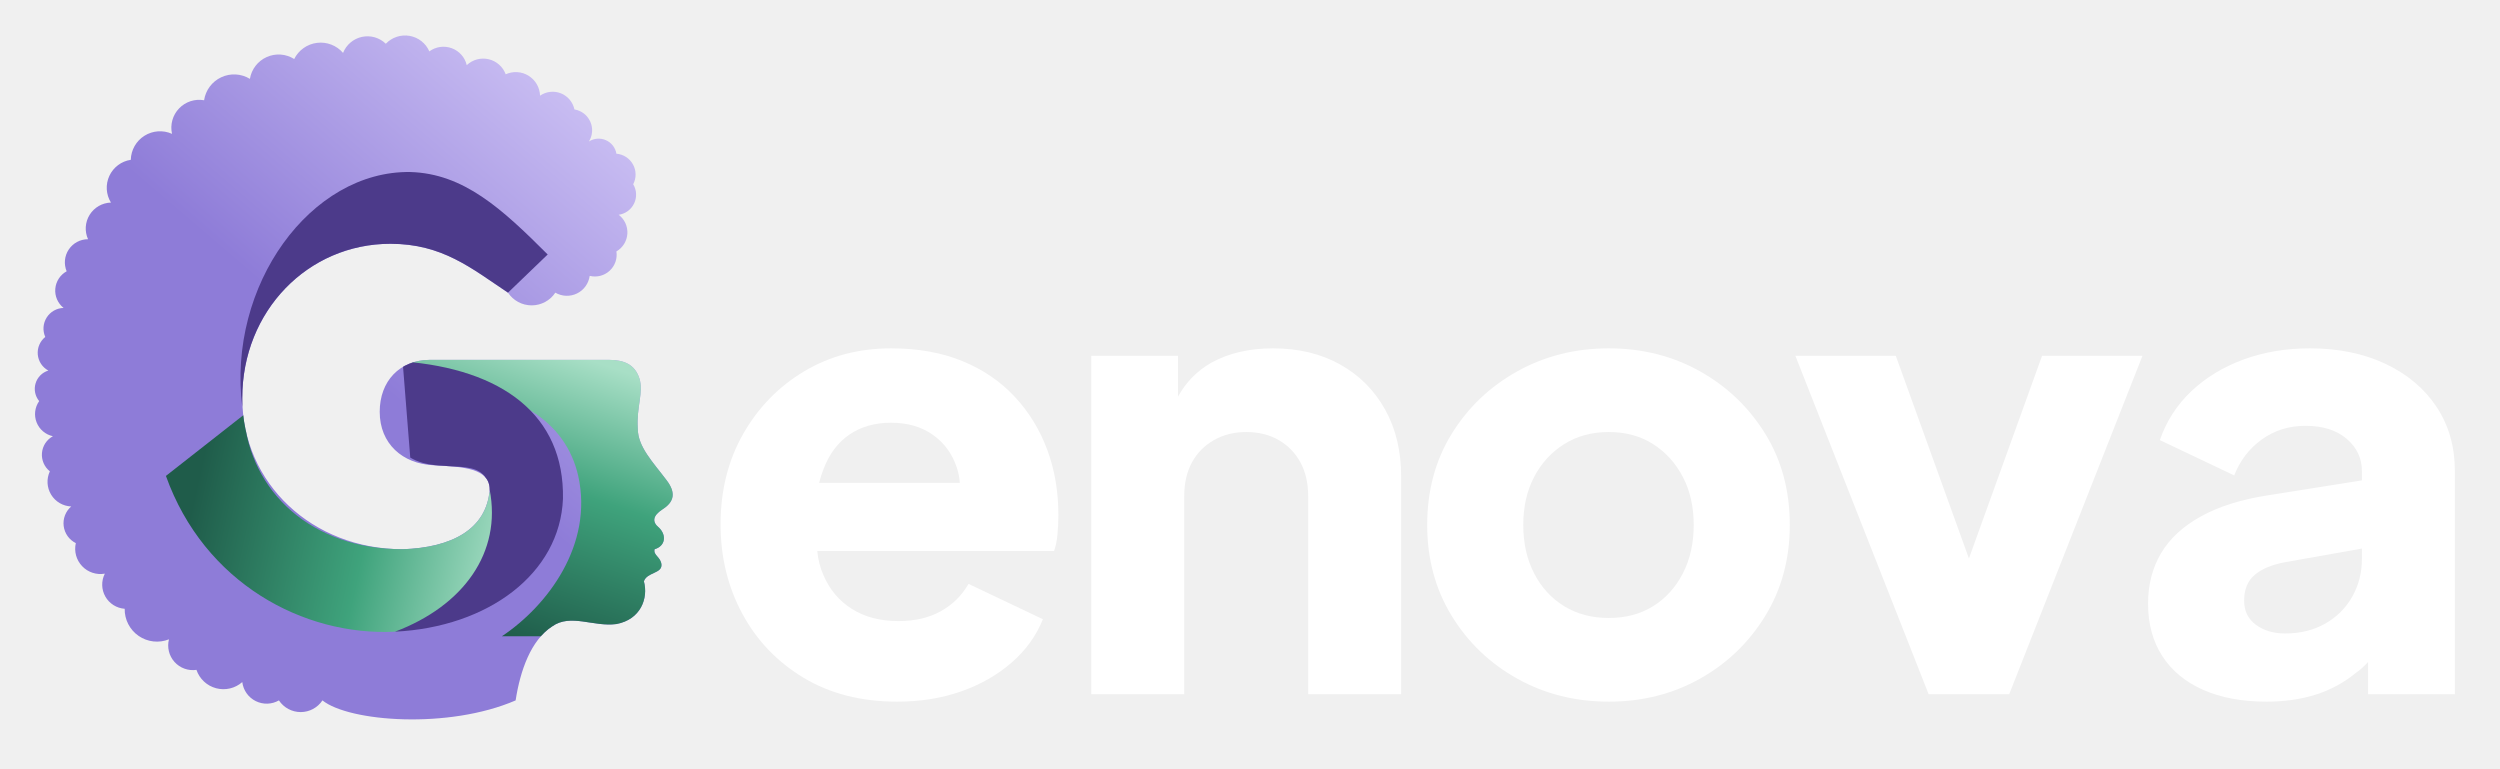
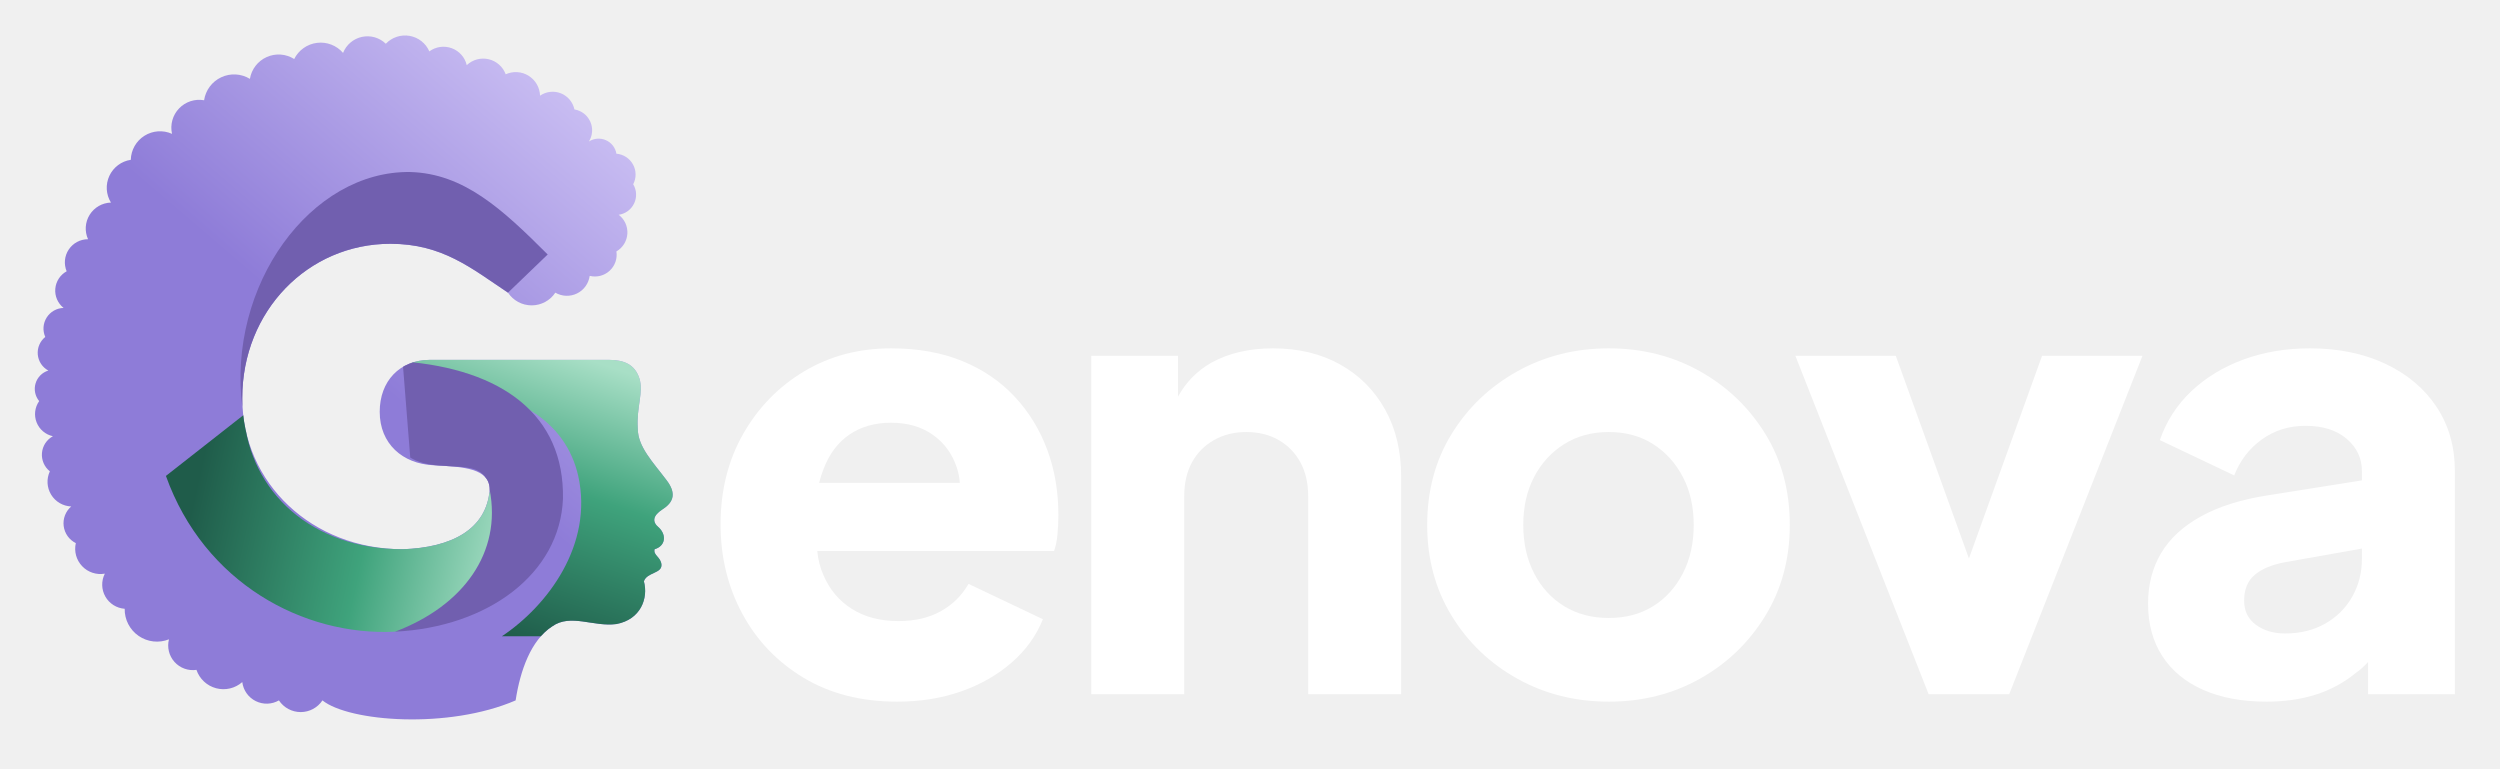
<svg xmlns="http://www.w3.org/2000/svg" width="605" height="186" viewBox="0 0 605 186">
  <g transform="translate(8 8) scale(0.18478) translate(-26 -150)">
    <defs>
      <linearGradient id="genova-cabecalho-escurob" gradientUnits="userSpaceOnUse" x1="130" y1="970" x2="780" y2="210">
        <stop offset="0" stop-color="#8E7CD8" />
        <stop offset="0.5" stop-color="#8E7CD8" />
        <stop offset="1" stop-color="#CFC4F5" />
      </linearGradient>
      <linearGradient id="genova-cabecalho-escurod" gradientUnits="userSpaceOnUse" x1="320" y1="420" x2="680" y2="760">
-         <stop offset="0" stop-color="#4C3A8A" />
-         <stop offset="1" stop-color="#4C3A8A" />
+         <stop offset="0" stop-color="#715FAF" />
+         <stop offset="1" stop-color="#715FAF" />
      </linearGradient>
      <linearGradient id="genova-cabecalho-escurol" gradientUnits="userSpaceOnUse" x1="230" y1="790" x2="640" y2="880">
        <stop offset="0" stop-color="#1F5C4A" />
        <stop offset="0.55" stop-color="#3FA37C" />
        <stop offset="1" stop-color="#A8DFC6" />
      </linearGradient>
      <linearGradient id="genova-cabecalho-escurof" gradientUnits="userSpaceOnUse" x1="820" y1="600" x2="700" y2="960">
        <stop offset="0" stop-color="#A8DFC6" />
        <stop offset="0.45" stop-color="#3FA37C" />
        <stop offset="1" stop-color="#1F5C4A" />
      </linearGradient>
      <clipPath id="genova-cabecalho-escuroc">
        <path d="M648 490A37.2 37.2 0 0 0 710 490A30.1 30.1 0 0 0 755 468A28.5 28.5 0 0 0 790 436A28.9 28.9 0 0 0 793 388A26.6 26.6 0 0 0 812 348A27.4 27.4 0 0 0 790 308A23.6 23.6 0 0 0 754 292A27.7 27.7 0 0 0 735 250A29.1 29.1 0 0 0 690 232A31.8 31.8 0 0 0 645 204A31.4 31.4 0 0 0 594 192A31.3 31.3 0 0 0 545 174A34.7 34.7 0 0 0 488 164A34.4 34.4 0 0 0 432 176A38.7 38.7 0 0 0 368 184A38.1 38.1 0 0 0 310 210A39.7 39.7 0 0 0 250 238A36.5 36.5 0 0 0 208 282A38.3 38.3 0 0 0 154 316A37.0 37.0 0 0 0 128 372A34.0 34.0 0 0 0 98 420A30.3 30.3 0 0 0 70 462A28.9 28.9 0 0 0 66 510A27.0 27.0 0 0 0 42 548A26.5 26.5 0 0 0 46 592A25.1 25.1 0 0 0 34 632A29.6 29.6 0 0 0 52 678A27.7 27.7 0 0 0 48 724A32.3 32.3 0 0 0 76 770A29.0 29.0 0 0 0 82 818A33.1 33.1 0 0 0 120 858A31.7 31.7 0 0 0 146 904A42.3 42.3 0 0 0 204 944A32.3 32.3 0 0 0 240 984A37.3 37.3 0 0 0 300 1000A32.2 32.2 0 0 0 348 1024A34.2 34.2 0 0 0 405 1024C440 1052 570 1062 658 1024C664 985 678 945 706 927C730 910 760 928 790 924C822 918 832 890 826 868C830 856 850 858 849 846C848 836 838 834 840 826C854 822 856 808 846 798C836 790 838 782 850 774C866 764 868 752 856 736C838 712 818 692 818 668C816 640 826 620 820 602C814 584 800 578 780 578H546C506 578 480 606 480 646C480 688 510 714 550 716C590 718 624 720 624 748C620 800 574 824 510 826C392 826 300 740 300 628C300 514 386 426 494 426C562 426 600 458 648 490Z" />
      </clipPath>
    </defs>
    <path d="M648 490A37.2 37.2 0 0 0 710 490A30.1 30.1 0 0 0 755 468A28.5 28.5 0 0 0 790 436A28.9 28.9 0 0 0 793 388A26.6 26.6 0 0 0 812 348A27.4 27.4 0 0 0 790 308A23.6 23.6 0 0 0 754 292A27.7 27.7 0 0 0 735 250A29.1 29.1 0 0 0 690 232A31.8 31.8 0 0 0 645 204A31.4 31.4 0 0 0 594 192A31.3 31.3 0 0 0 545 174A34.7 34.7 0 0 0 488 164A34.4 34.4 0 0 0 432 176A38.7 38.7 0 0 0 368 184A38.1 38.1 0 0 0 310 210A39.7 39.7 0 0 0 250 238A36.5 36.5 0 0 0 208 282A38.3 38.3 0 0 0 154 316A37.0 37.0 0 0 0 128 372A34.0 34.0 0 0 0 98 420A30.3 30.3 0 0 0 70 462A28.9 28.9 0 0 0 66 510A27.0 27.0 0 0 0 42 548A26.5 26.5 0 0 0 46 592A25.1 25.1 0 0 0 34 632A29.6 29.6 0 0 0 52 678A27.7 27.7 0 0 0 48 724A32.3 32.3 0 0 0 76 770A29.0 29.0 0 0 0 82 818A33.1 33.1 0 0 0 120 858A31.7 31.7 0 0 0 146 904A42.3 42.3 0 0 0 204 944A32.3 32.3 0 0 0 240 984A37.3 37.3 0 0 0 300 1000A32.2 32.2 0 0 0 348 1024A34.2 34.2 0 0 0 405 1024C440 1052 570 1062 658 1024C664 985 678 945 706 927C730 910 760 928 790 924C822 918 832 890 826 868C830 856 850 858 849 846C848 836 838 834 840 826C854 822 856 808 846 798C836 790 838 782 850 774C866 764 868 752 856 736C838 712 818 692 818 668C816 640 826 620 820 602C814 584 800 578 780 578H546C506 578 480 606 480 646C480 688 510 714 550 716C590 718 624 720 624 748C620 800 574 824 510 826C392 826 300 740 300 628C300 514 386 426 494 426C562 426 600 458 648 490Z" fill="url(#genova-cabecalho-escurob)" />
    <g clip-path="url(#genova-cabecalho-escuroc)">
      <path d="M520 570H900V940H640C700 900 760 820 740 730C724 660 660 610 520 610Z" fill="url(#genova-cabecalho-escurof)" />
      <path d="M300 640C280 480 390 330 520 332C590 334 640 380 700 440L648 490C600 458 562 426 494 426C386 426 300 514 300 628Z" fill="url(#genova-cabecalho-escurod)" />
      <path d="M200 730C250 870 380 940 500 934C610 926 650 850 628 730C622 790 580 824 510 826C392 826 310 752 302 650Z" fill="url(#genova-cabecalho-escurol)" />
      <path d="M510 580C640 590 722 650 720 760C716 858 622 928 500 934C590 900 640 830 624 748C618 700 560 730 520 706Z" fill="url(#genova-cabecalho-escurod)" />
    </g>
  </g>
  <g fill="#FFFFFF">
    <path transform="translate(169.43 168) scale(0.15 -0.15)" d="M318 -12Q231 -12 167.0 26.5Q103 65 68.0 130.0Q33 195 33 274Q33 356 69.5 420.0Q106 484 168.0 521.0Q230 558 308 558Q373 558 423.0 537.5Q473 517 507.5 480.0Q542 443 560.0 394.5Q578 346 578 289Q578 273 576.5 257.5Q575 242 571 231H189Q191 210 199 192Q214 157 245.0 137.5Q276 118 320 118Q360 118 388.5 134.0Q417 150 433 178L553 121Q537 81 502.5 51.0Q468 21 421.0 4.5Q374 -12 318 -12ZM192 341H419Q418 354 414 366Q403 399 375.5 418.5Q348 438 308 438Q269 438 241.0 419.0Q213 400 199 363Q195 353 192 341Z" />
    <path transform="translate(255.83 168) scale(0.15 -0.15)" d="M55 0V546H195V480Q214 515 249 535Q291 558 348 558Q410 558 456.5 532.0Q503 506 529.0 459.5Q555 413 555 351V0H405V319Q405 351 392.5 374.0Q380 397 357.5 410.0Q335 423 305 423Q276 423 253.0 410.0Q230 397 217.5 374.0Q205 351 205 319V0Z" />
    <path transform="translate(340.43 168) scale(0.15 -0.15)" d="M326 -12Q245 -12 178.5 25.0Q112 62 72.5 126.5Q33 191 33 273Q33 356 72.5 420.0Q112 484 178.5 521.0Q245 558 326 558Q407 558 473.0 521.0Q539 484 578.5 420.0Q618 356 618 273Q618 191 578.5 126.5Q539 62 473.0 25.0Q407 -12 326 -12ZM326 123Q367 123 397.5 142.0Q428 161 445.5 195.0Q463 229 463 273Q463 317 445.5 350.5Q428 384 397.5 403.5Q367 423 326 423Q285 423 254.0 403.5Q223 384 205.5 350.5Q188 317 188 273Q188 229 205.5 195.0Q223 161 254.0 142.0Q285 123 326 123Z" />
    <path transform="translate(432.83 168) scale(0.15 -0.15)" d="M226 0 11 546H173L291 219L409 546H571L356 0Z" />
    <path transform="translate(514.88 168) scale(0.15 -0.15)" d="M224 -12Q165 -12 122.0 7.0Q79 26 56.0 61.5Q33 97 33 146Q33 192 54.0 227.5Q75 263 118.5 287.0Q162 311 227 321L378 345V360Q378 391 353.5 412.0Q329 433 287 433Q247 433 216.5 411.0Q186 389 172 353L52 410Q68 456 103.0 489.0Q138 522 187.0 540.0Q236 558 294 558Q363 558 416.0 533.0Q469 508 498.5 463.5Q528 419 528 360V0H388V52Q379 42 369 35Q340 11 304.0 -0.5Q268 -12 224 -12ZM378 235 254 213Q222 207 205.0 192.5Q188 178 188 151Q188 126 207.0 112.0Q226 98 254 98Q291 98 319.0 114.0Q347 130 362.5 157.5Q378 185 378 218Z" />
  </g>
</svg>
